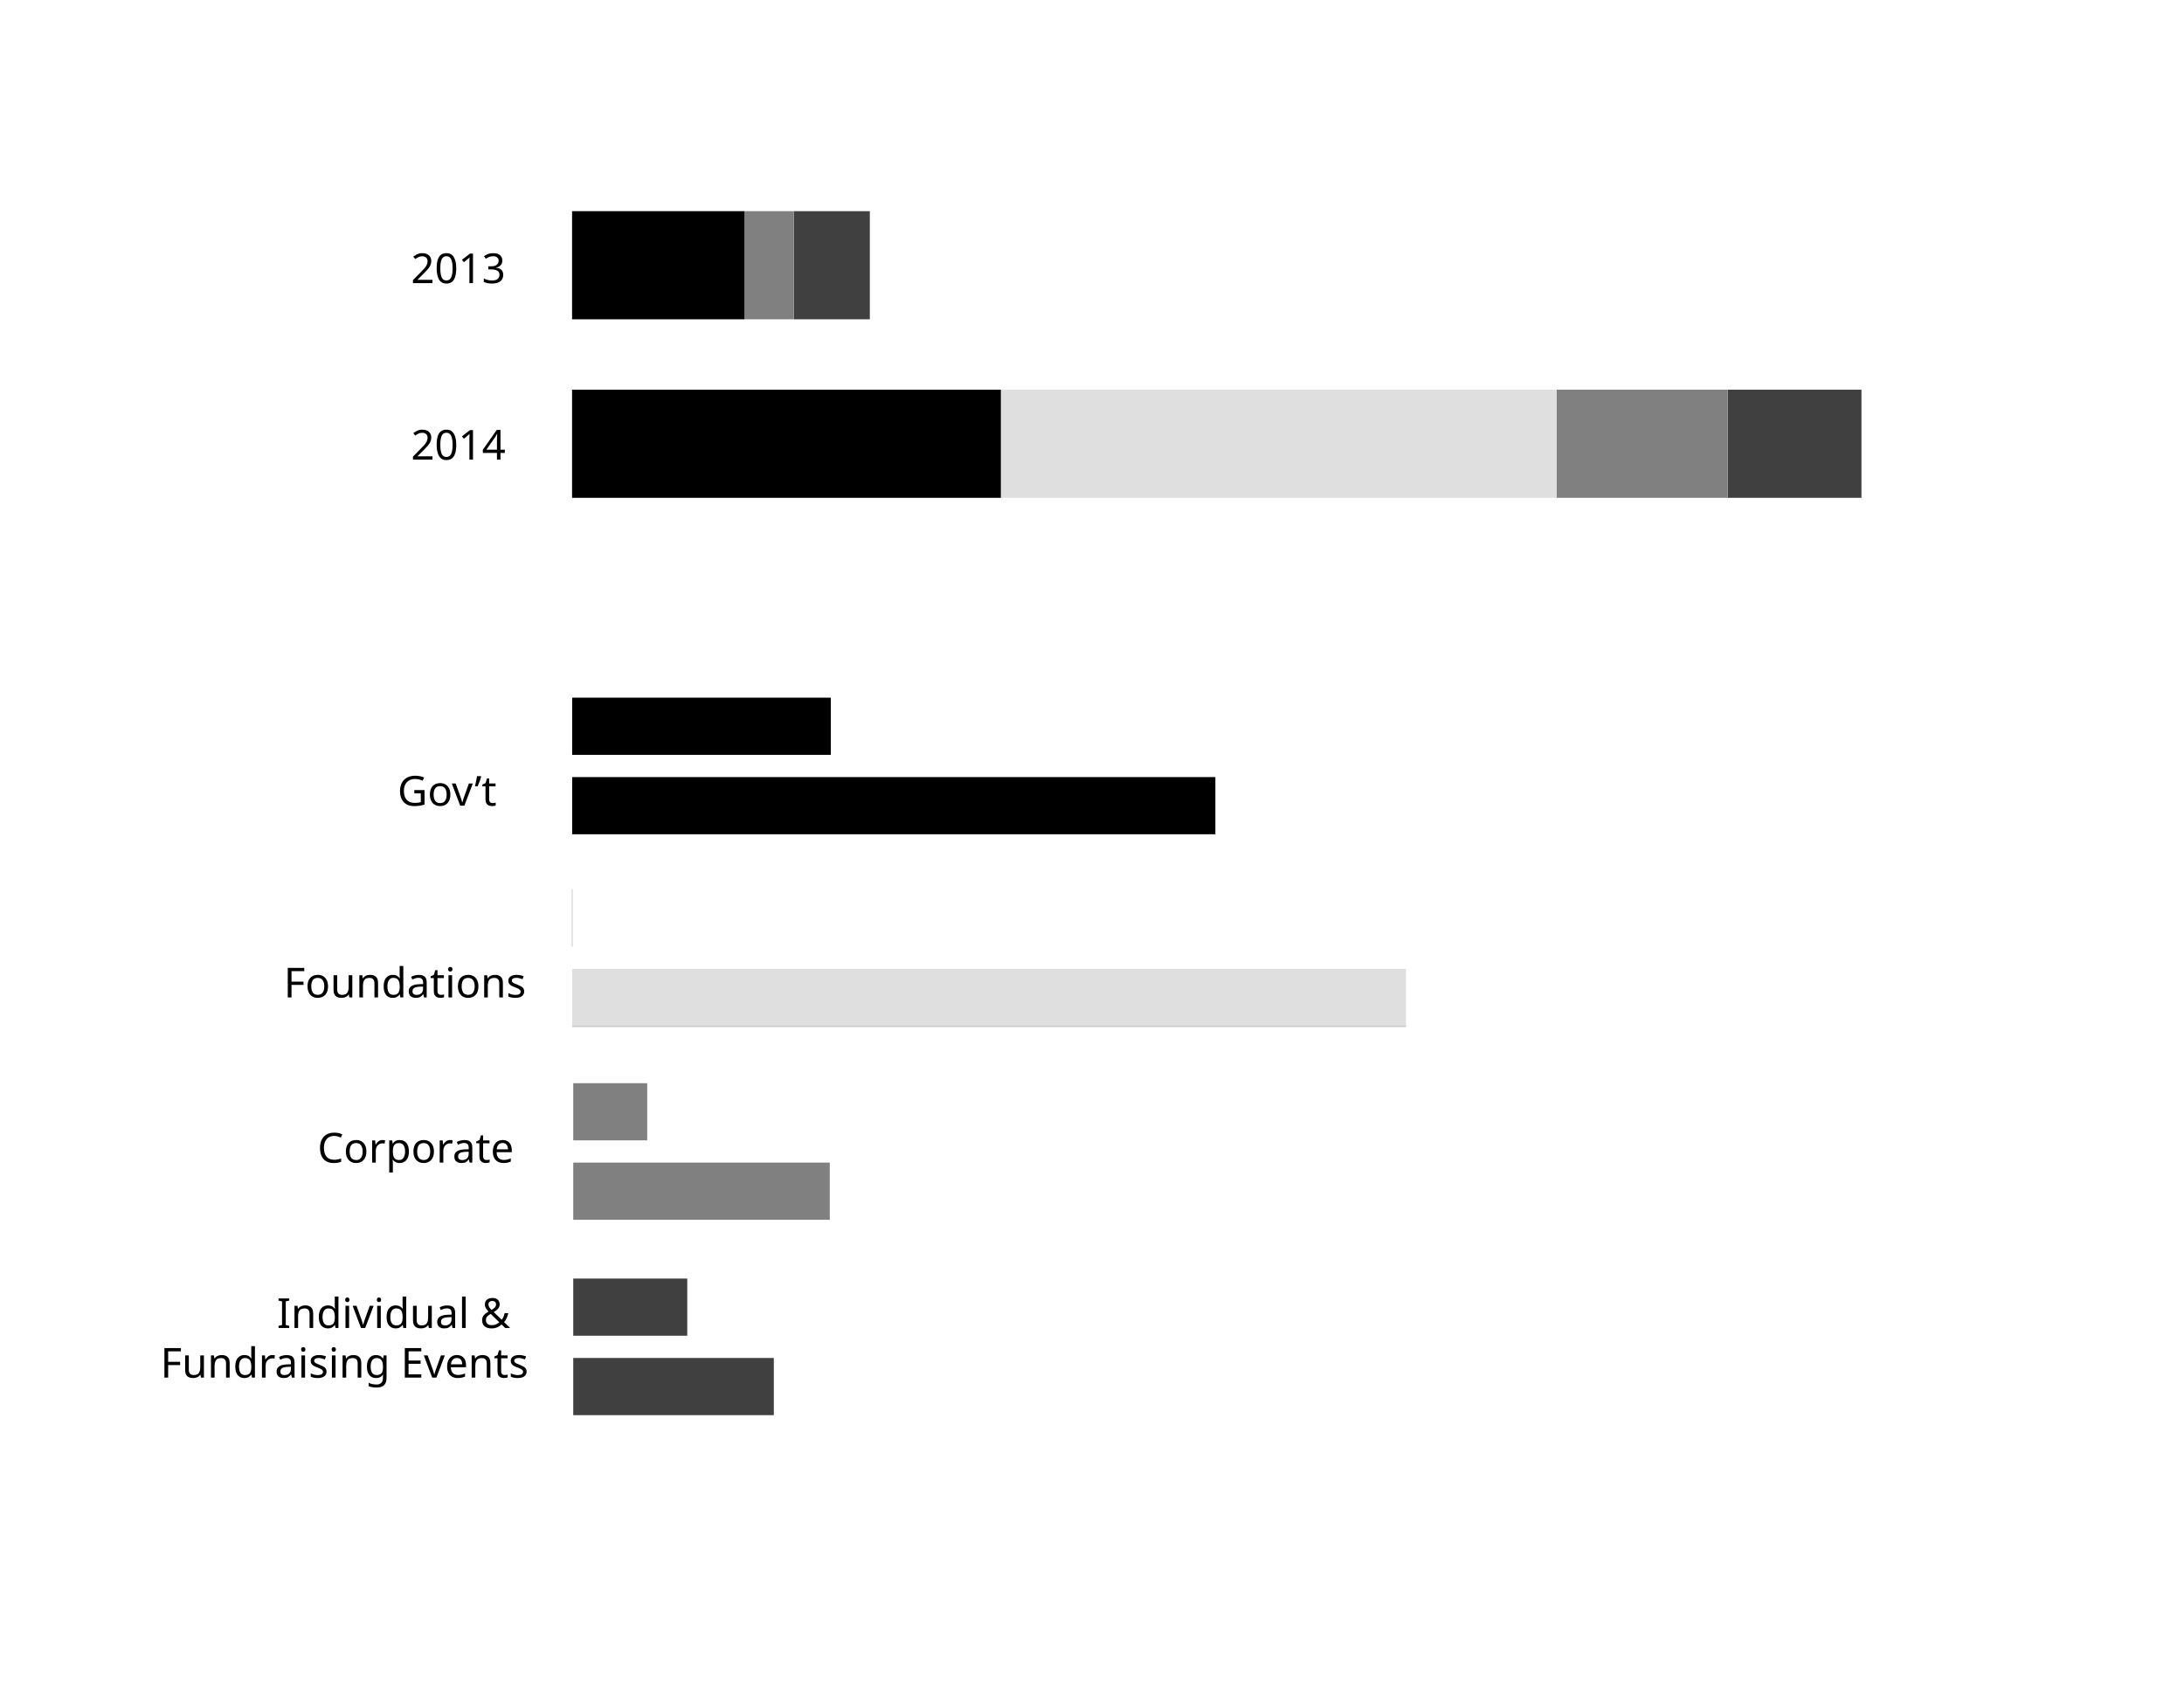
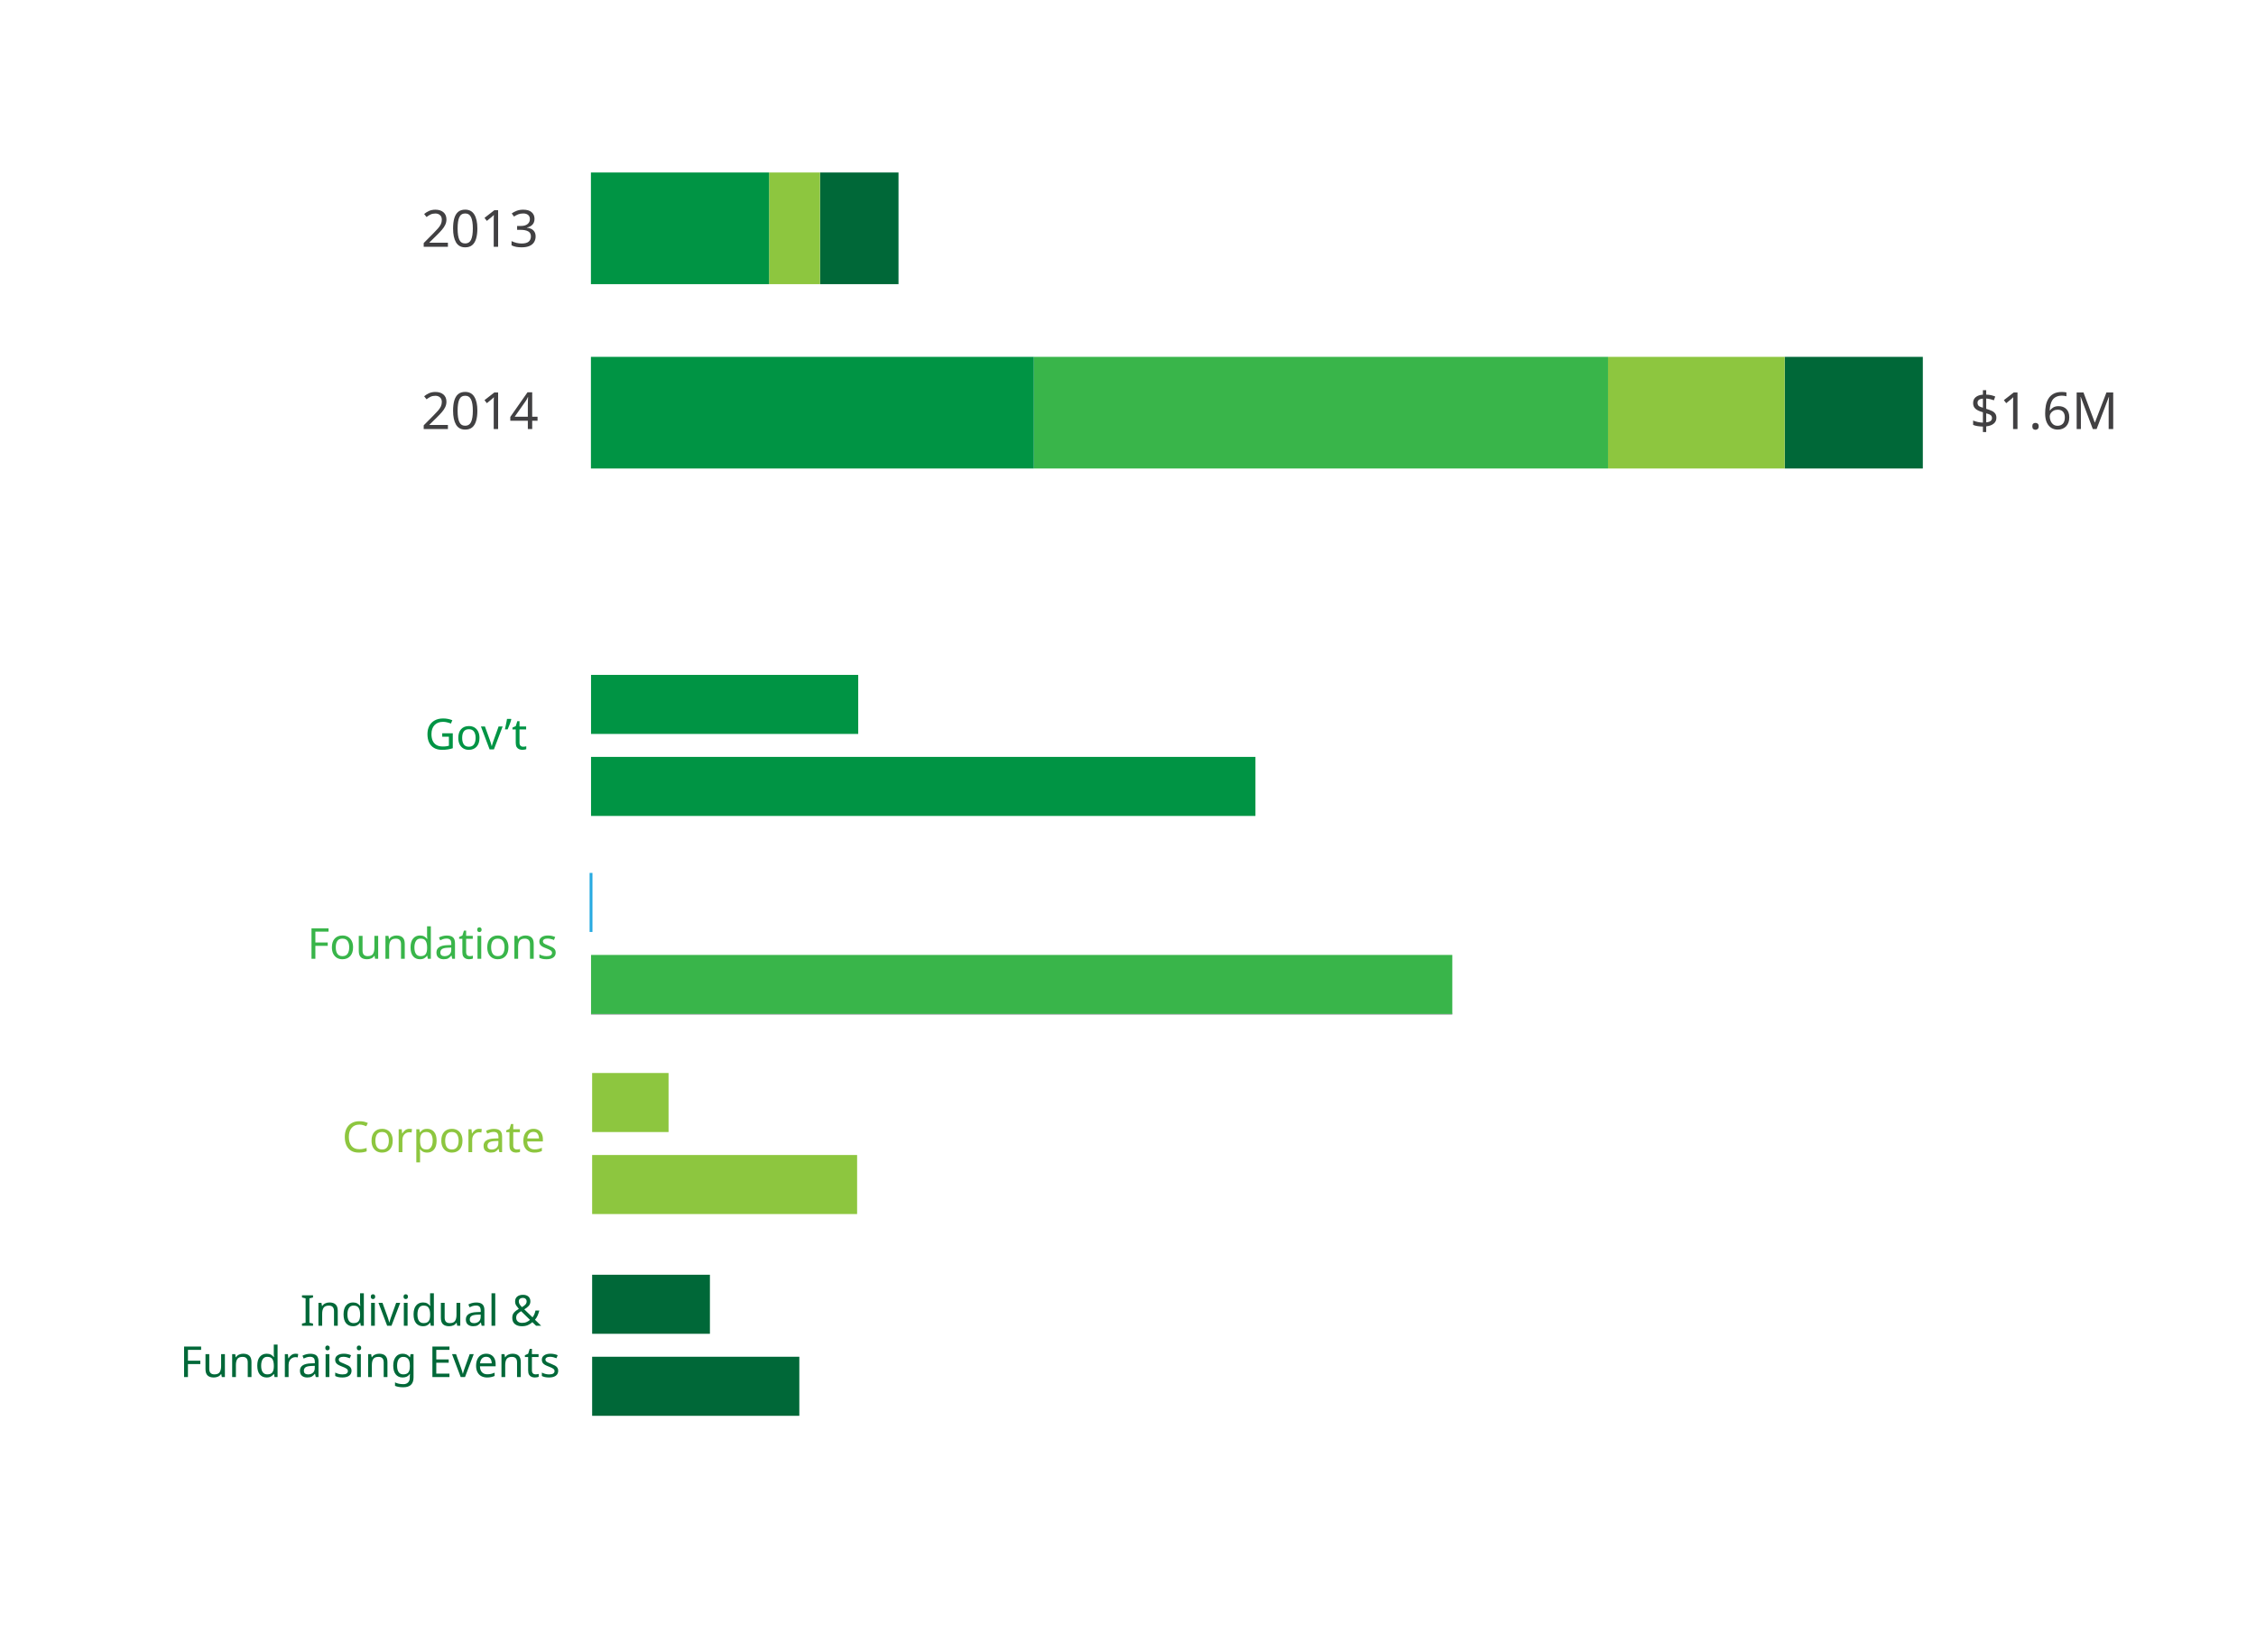
- <svg xmlns="http://www.w3.org/2000/svg" version="1.1" id="Layer_1" x="0px" y="0px" width="792px" height="612px" viewBox="0 0 792 612" enable-background="new 0 0 792 612" xml:space="preserve">
-   <rect x="626.542" y="141.3" fill="#404040" width="48.491" height="39.206" />
-   <rect x="287.87" y="76.568" fill="#404040" width="27.564" height="39.207" />
-   <rect x="564.528" y="141.3" fill="#808080" width="62.014" height="39.206" />
-   <rect x="269.984" y="76.568" fill="#808080" width="17.886" height="39.207" />
-   <rect x="362.953" y="141.3" fill="#DFDFDF" width="201.575" height="39.206" />
+ <svg xmlns="http://www.w3.org/2000/svg" version="1.1" id="Layer_1" x="0px" y="0px" width="792px" height="580px" viewBox="0 16 792 580" enable-background="new 0 16 792 580" xml:space="preserve">
  <rect x="269.984" y="76.568" fill="#DFDFDF" width="0" height="39.207" />
-   <rect x="207.45" y="141.3" width="155.503" height="39.206" />
-   <rect x="207.45" y="76.568" width="62.534" height="39.207" />
  <line fill="none" stroke="#BCBEC0" stroke-width="0.703" stroke-miterlimit="10" x1="207.489" y1="372.029" x2="509.854" y2="372.029" />
-   <rect x="207.879" y="492.393" fill="#404040" width="72.736" height="20.734" />
-   <rect x="207.879" y="463.595" fill="#404040" width="41.347" height="20.732" />
-   <rect x="207.879" y="421.554" fill="#808080" width="93.021" height="20.731" />
-   <rect x="207.879" y="392.761" fill="#808080" width="26.828" height="20.73" />
-   <rect x="207.489" y="351.303" fill="#DFDFDF" width="302.363" height="20.729" />
-   <rect x="207.489" y="281.766" width="233.252" height="20.729" />
-   <rect x="207.489" y="252.971" width="93.801" height="20.731" />
-   <line fill="none" stroke="#DFDFDF" stroke-width="0.5" stroke-miterlimit="10" x1="207.489" y1="343.236" x2="207.489" y2="322.507" />
-   <text transform="matrix(1 0 0 1 144.1406 292.1289)" font-family="'Cardo-Regular'" font-size="15">Gov’t</text>
  <g>
-     <text transform="matrix(1 0 0 1 149.0332 102.6572)" font-family="'Cardo-Regular'" font-size="15">2013</text>
+     <rect x="626.542" y="141.3" fill="#006838" width="48.491" height="39.206" />
+     <rect x="287.87" y="76.568" fill="#006838" width="27.564" height="39.207" />
+     <rect x="207.879" y="492.393" fill="#006838" width="72.736" height="20.734" />
+     <rect x="207.879" y="463.595" fill="#006838" width="41.347" height="20.732" />
  </g>
  <g>
-     <text transform="matrix(1 0 0 1 149.0332 166.6582)" font-family="'Cardo-Regular'" font-size="15">2014</text>
+     <rect x="564.528" y="141.3" fill="#8DC63F" width="62.014" height="39.206" />
+     <rect x="269.984" y="76.568" fill="#8DC63F" width="17.886" height="39.207" />
+     <rect x="207.879" y="421.554" fill="#8DC63F" width="93.021" height="20.731" />
+     <rect x="207.879" y="392.761" fill="#8DC63F" width="26.828" height="20.73" />
  </g>
-   <text transform="matrix(1 0 0 1 102.9033 361.6621)" font-family="'Cardo-Regular'" font-size="15">Foundations</text>
-   <text transform="matrix(1 0 0 1 115.1221 421.5508)" font-family="'Cardo-Regular'" font-size="15">Corporate</text>
-   <text transform="matrix(1 0 0 1 100.4229 481.5137)" font-family="'Cardo-Regular'" font-size="15">Individual &amp;</text>
-   <text transform="matrix(1 0 0 1 58.1689 499.5137)" font-family="'Cardo-Regular'" font-size="15">Fundraising Events</text>
+   <g>
+     <rect x="362.953" y="141.3" fill="#39B54A" width="201.575" height="39.206" />
+     <rect x="207.489" y="351.303" fill="#39B54A" width="302.363" height="20.729" />
+   </g>
+   <g>
+     <rect x="207.45" y="141.3" fill="#009444" width="155.503" height="39.206" />
+     <rect x="207.45" y="76.568" fill="#009444" width="62.534" height="39.207" />
+     <rect x="207.489" y="281.766" fill="#009444" width="233.252" height="20.729" />
+     <rect x="207.489" y="252.971" fill="#009444" width="93.801" height="20.731" />
+   </g>
+   <line fill="none" stroke="#27AAE1" stroke-miterlimit="10" x1="207.489" y1="343.236" x2="207.489" y2="322.507" />
+   <text transform="matrix(1 0 0 1 149.1406 279.1289)" fill="#009444" font-family="'Cardo-Regular'" font-size="15">Gov’t</text>
+   <g>
+     <text transform="matrix(1 0 0 1 147.8867 102.6572)" fill="#414042" font-family="'Cardo-Regular'" font-size="18">2013</text>
+   </g>
+   <g>
+     <text transform="matrix(1 0 0 1 147.8867 166.6582)" fill="#414042" font-family="'Cardo-Regular'" font-size="18">2014</text>
+   </g>
+   <g>
+     <text transform="matrix(1 0 0 1 691.582 166.6582)" fill="#414042" font-family="'Cardo-Regular'" font-size="18">$1.6M</text>
+   </g>
+   <text transform="matrix(1 0 0 1 107.9033 352.6621)" fill="#39B54A" font-family="'Cardo-Regular'" font-size="15">Foundations</text>
+   <text transform="matrix(1 0 0 1 120.1221 420.5508)" fill="#8DC63F" font-family="'Cardo-Regular'" font-size="15">Corporate</text>
+   <g>
+     <text transform="matrix(1 0 0 1 105.4229 481.5137)" fill="#006838" font-family="'Cardo-Regular'" font-size="15">Individual &amp;</text>
+     <text transform="matrix(1 0 0 1 63.1689 499.5137)" fill="#006838" font-family="'Cardo-Regular'" font-size="15">Fundraising Events</text>
+   </g>
</svg>
